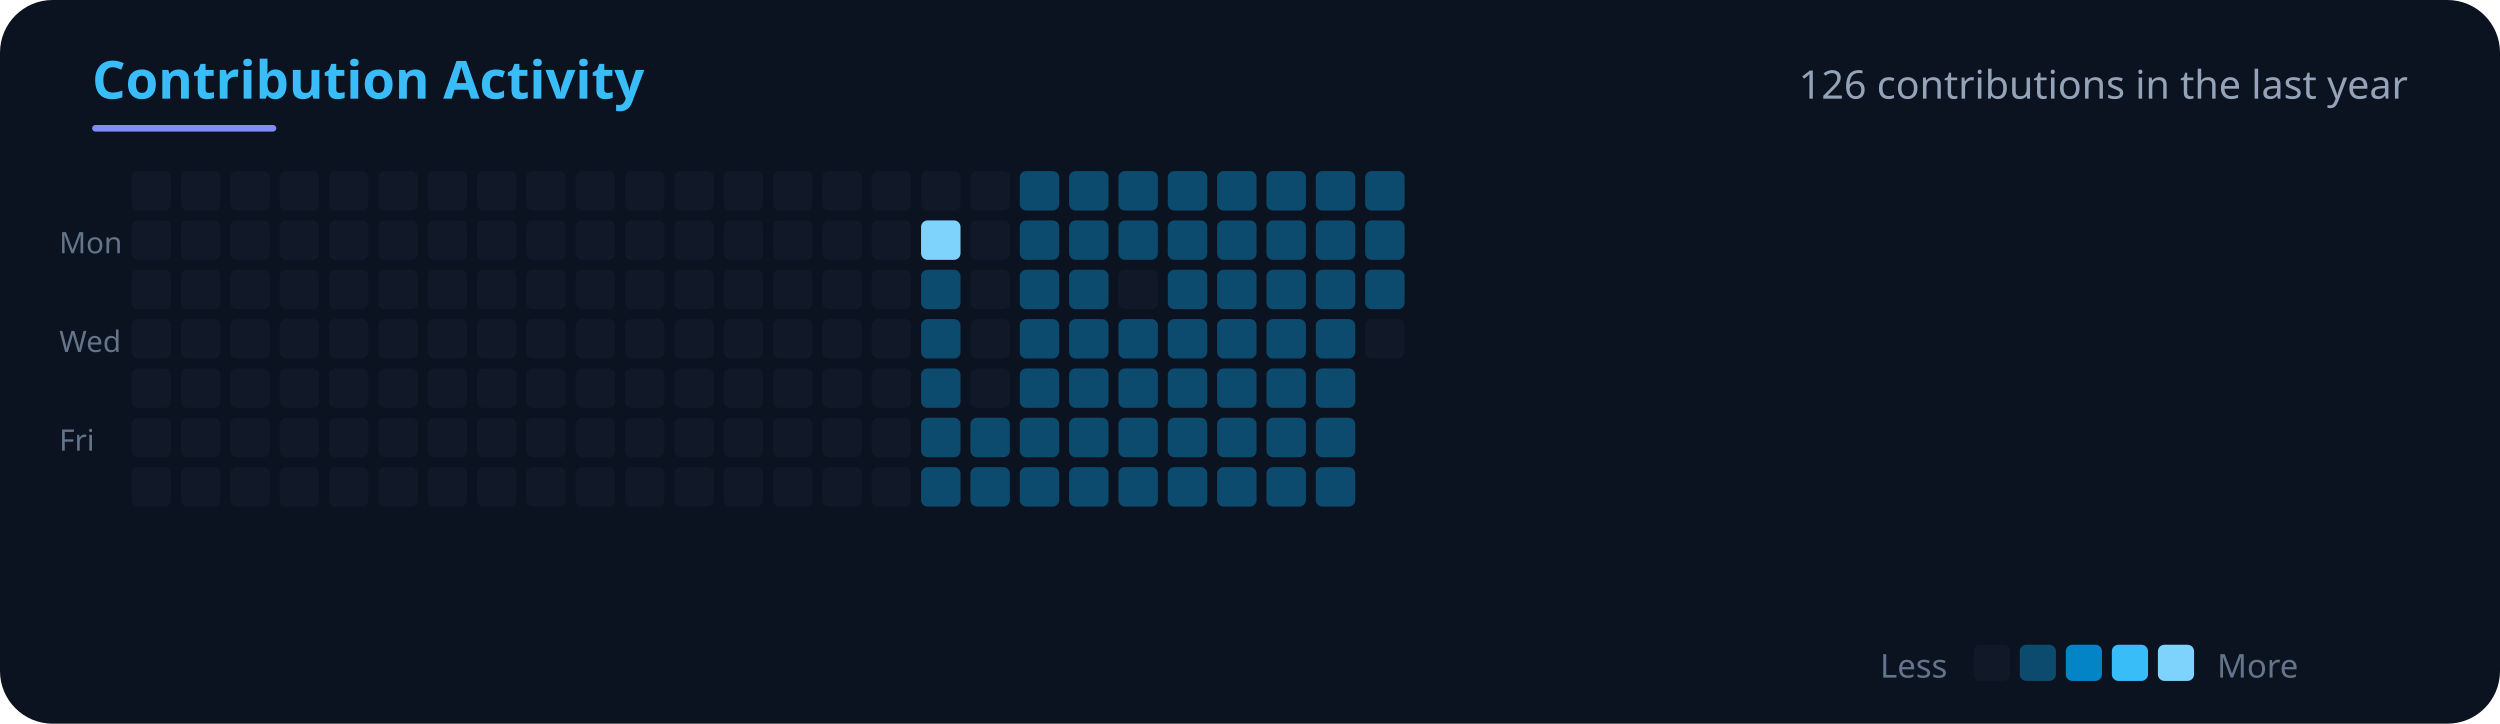
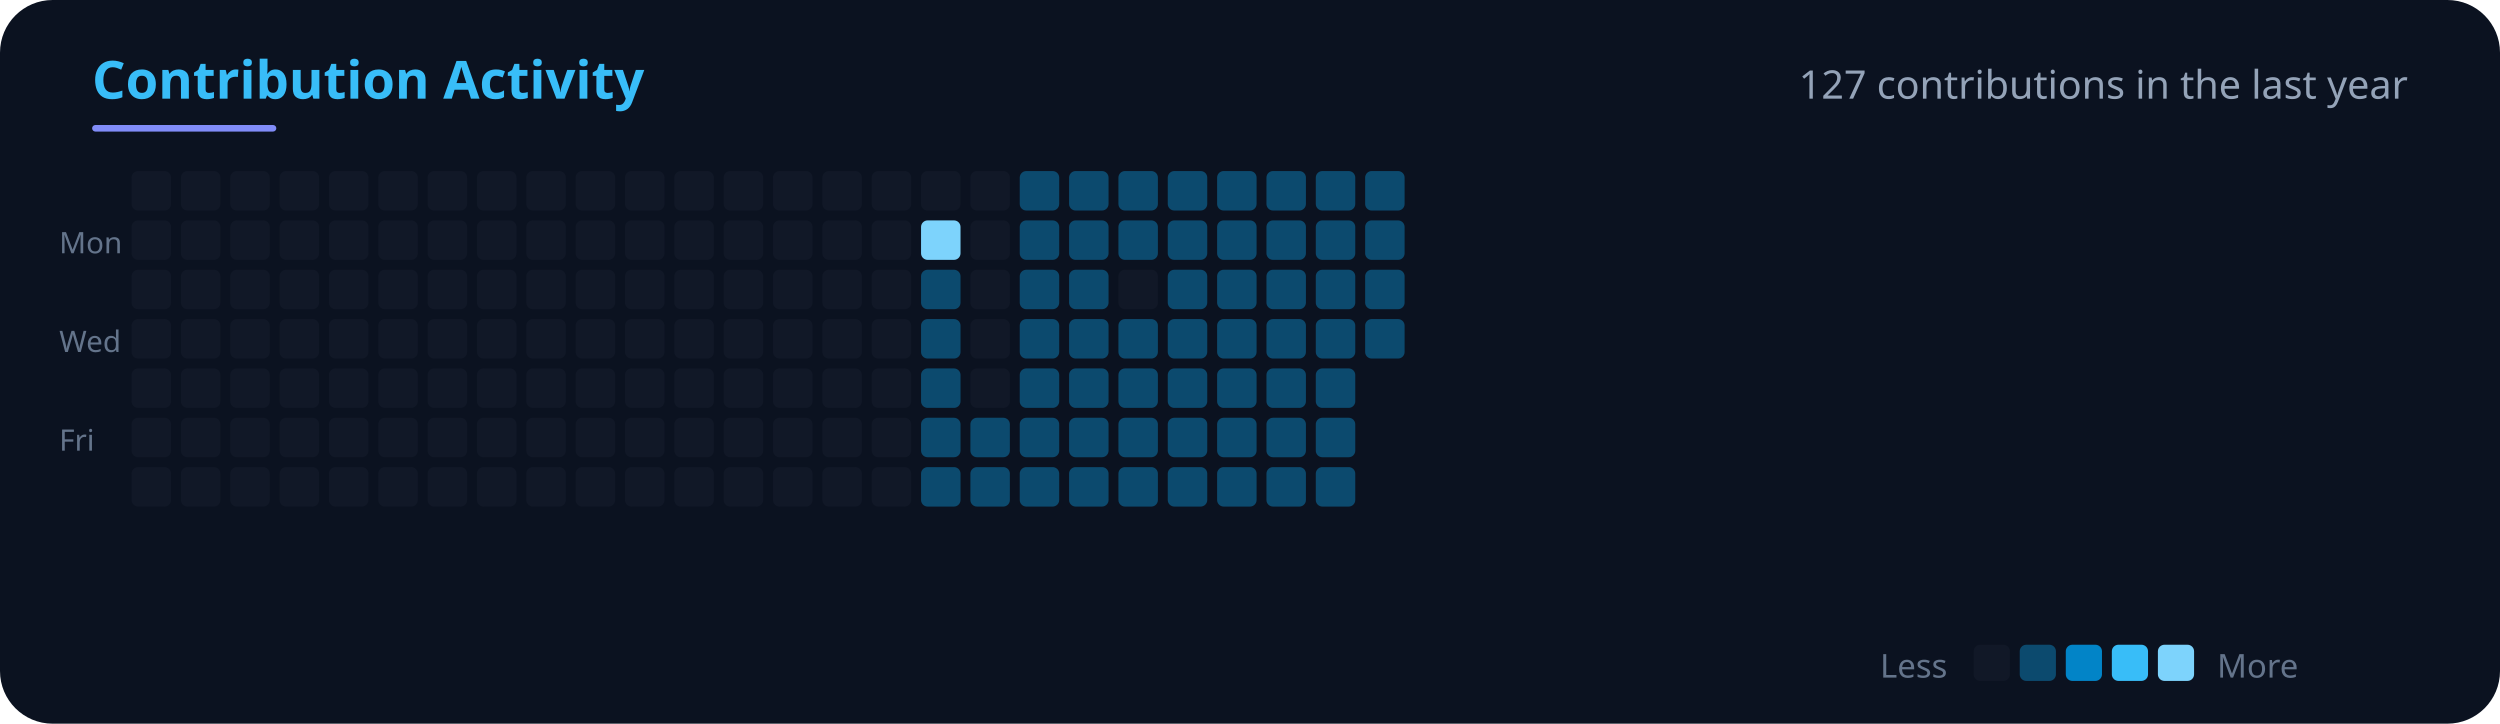
<svg xmlns="http://www.w3.org/2000/svg" width="760" height="220" viewBox="0 0 760 220" role="img">
  <rect width="100%" height="100%" rx="16" fill="#0B1220" />
  <text x="28" y="30" fill="#38BDF8" font-family="Segoe UI, Ubuntu, sans-serif" font-size="16" font-weight="700">Contribution Activity</text>
-   <text x="732" y="30" text-anchor="end" fill="#94A3B8" font-family="Segoe UI, Ubuntu, sans-serif" font-size="12">126 contributions in the last year</text>
+   <text x="732" y="30" text-anchor="end" fill="#94A3B8" font-family="Segoe UI, Ubuntu, sans-serif" font-size="12">127 contributions in the last year</text>
  <rect x="28" y="38" width="56" height="2" rx="1" fill="#818CF8" />
  <text x="18" y="77" fill="#64748B" font-family="Segoe UI, Ubuntu, sans-serif" font-size="9">Mon</text>
  <text x="18" y="107" fill="#64748B" font-family="Segoe UI, Ubuntu, sans-serif" font-size="9">Wed</text>
  <text x="18" y="137" fill="#64748B" font-family="Segoe UI, Ubuntu, sans-serif" font-size="9">Fri</text>
  <rect x="40" y="52" width="12" height="12" rx="2" fill="#111827" />
  <rect x="40" y="67" width="12" height="12" rx="2" fill="#111827" />
  <rect x="40" y="82" width="12" height="12" rx="2" fill="#111827" />
  <rect x="40" y="97" width="12" height="12" rx="2" fill="#111827" />
  <rect x="40" y="112" width="12" height="12" rx="2" fill="#111827" />
  <rect x="40" y="127" width="12" height="12" rx="2" fill="#111827" />
  <rect x="40" y="142" width="12" height="12" rx="2" fill="#111827" />
  <rect x="55" y="52" width="12" height="12" rx="2" fill="#111827" />
  <rect x="55" y="67" width="12" height="12" rx="2" fill="#111827" />
  <rect x="55" y="82" width="12" height="12" rx="2" fill="#111827" />
  <rect x="55" y="97" width="12" height="12" rx="2" fill="#111827" />
  <rect x="55" y="112" width="12" height="12" rx="2" fill="#111827" />
  <rect x="55" y="127" width="12" height="12" rx="2" fill="#111827" />
  <rect x="55" y="142" width="12" height="12" rx="2" fill="#111827" />
  <rect x="70" y="52" width="12" height="12" rx="2" fill="#111827" />
  <rect x="70" y="67" width="12" height="12" rx="2" fill="#111827" />
  <rect x="70" y="82" width="12" height="12" rx="2" fill="#111827" />
  <rect x="70" y="97" width="12" height="12" rx="2" fill="#111827" />
  <rect x="70" y="112" width="12" height="12" rx="2" fill="#111827" />
  <rect x="70" y="127" width="12" height="12" rx="2" fill="#111827" />
  <rect x="70" y="142" width="12" height="12" rx="2" fill="#111827" />
  <rect x="85" y="52" width="12" height="12" rx="2" fill="#111827" />
  <rect x="85" y="67" width="12" height="12" rx="2" fill="#111827" />
  <rect x="85" y="82" width="12" height="12" rx="2" fill="#111827" />
  <rect x="85" y="97" width="12" height="12" rx="2" fill="#111827" />
  <rect x="85" y="112" width="12" height="12" rx="2" fill="#111827" />
  <rect x="85" y="127" width="12" height="12" rx="2" fill="#111827" />
  <rect x="85" y="142" width="12" height="12" rx="2" fill="#111827" />
  <rect x="100" y="52" width="12" height="12" rx="2" fill="#111827" />
  <rect x="100" y="67" width="12" height="12" rx="2" fill="#111827" />
  <rect x="100" y="82" width="12" height="12" rx="2" fill="#111827" />
  <rect x="100" y="97" width="12" height="12" rx="2" fill="#111827" />
  <rect x="100" y="112" width="12" height="12" rx="2" fill="#111827" />
  <rect x="100" y="127" width="12" height="12" rx="2" fill="#111827" />
  <rect x="100" y="142" width="12" height="12" rx="2" fill="#111827" />
  <rect x="115" y="52" width="12" height="12" rx="2" fill="#111827" />
  <rect x="115" y="67" width="12" height="12" rx="2" fill="#111827" />
  <rect x="115" y="82" width="12" height="12" rx="2" fill="#111827" />
  <rect x="115" y="97" width="12" height="12" rx="2" fill="#111827" />
  <rect x="115" y="112" width="12" height="12" rx="2" fill="#111827" />
  <rect x="115" y="127" width="12" height="12" rx="2" fill="#111827" />
  <rect x="115" y="142" width="12" height="12" rx="2" fill="#111827" />
  <rect x="130" y="52" width="12" height="12" rx="2" fill="#111827" />
  <rect x="130" y="67" width="12" height="12" rx="2" fill="#111827" />
  <rect x="130" y="82" width="12" height="12" rx="2" fill="#111827" />
  <rect x="130" y="97" width="12" height="12" rx="2" fill="#111827" />
  <rect x="130" y="112" width="12" height="12" rx="2" fill="#111827" />
  <rect x="130" y="127" width="12" height="12" rx="2" fill="#111827" />
  <rect x="130" y="142" width="12" height="12" rx="2" fill="#111827" />
  <rect x="145" y="52" width="12" height="12" rx="2" fill="#111827" />
  <rect x="145" y="67" width="12" height="12" rx="2" fill="#111827" />
  <rect x="145" y="82" width="12" height="12" rx="2" fill="#111827" />
  <rect x="145" y="97" width="12" height="12" rx="2" fill="#111827" />
  <rect x="145" y="112" width="12" height="12" rx="2" fill="#111827" />
  <rect x="145" y="127" width="12" height="12" rx="2" fill="#111827" />
  <rect x="145" y="142" width="12" height="12" rx="2" fill="#111827" />
  <rect x="160" y="52" width="12" height="12" rx="2" fill="#111827" />
  <rect x="160" y="67" width="12" height="12" rx="2" fill="#111827" />
  <rect x="160" y="82" width="12" height="12" rx="2" fill="#111827" />
  <rect x="160" y="97" width="12" height="12" rx="2" fill="#111827" />
  <rect x="160" y="112" width="12" height="12" rx="2" fill="#111827" />
  <rect x="160" y="127" width="12" height="12" rx="2" fill="#111827" />
  <rect x="160" y="142" width="12" height="12" rx="2" fill="#111827" />
  <rect x="175" y="52" width="12" height="12" rx="2" fill="#111827" />
  <rect x="175" y="67" width="12" height="12" rx="2" fill="#111827" />
  <rect x="175" y="82" width="12" height="12" rx="2" fill="#111827" />
  <rect x="175" y="97" width="12" height="12" rx="2" fill="#111827" />
  <rect x="175" y="112" width="12" height="12" rx="2" fill="#111827" />
  <rect x="175" y="127" width="12" height="12" rx="2" fill="#111827" />
  <rect x="175" y="142" width="12" height="12" rx="2" fill="#111827" />
  <rect x="190" y="52" width="12" height="12" rx="2" fill="#111827" />
  <rect x="190" y="67" width="12" height="12" rx="2" fill="#111827" />
  <rect x="190" y="82" width="12" height="12" rx="2" fill="#111827" />
  <rect x="190" y="97" width="12" height="12" rx="2" fill="#111827" />
  <rect x="190" y="112" width="12" height="12" rx="2" fill="#111827" />
  <rect x="190" y="127" width="12" height="12" rx="2" fill="#111827" />
  <rect x="190" y="142" width="12" height="12" rx="2" fill="#111827" />
  <rect x="205" y="52" width="12" height="12" rx="2" fill="#111827" />
  <rect x="205" y="67" width="12" height="12" rx="2" fill="#111827" />
  <rect x="205" y="82" width="12" height="12" rx="2" fill="#111827" />
  <rect x="205" y="97" width="12" height="12" rx="2" fill="#111827" />
  <rect x="205" y="112" width="12" height="12" rx="2" fill="#111827" />
  <rect x="205" y="127" width="12" height="12" rx="2" fill="#111827" />
  <rect x="205" y="142" width="12" height="12" rx="2" fill="#111827" />
  <rect x="220" y="52" width="12" height="12" rx="2" fill="#111827" />
  <rect x="220" y="67" width="12" height="12" rx="2" fill="#111827" />
  <rect x="220" y="82" width="12" height="12" rx="2" fill="#111827" />
  <rect x="220" y="97" width="12" height="12" rx="2" fill="#111827" />
  <rect x="220" y="112" width="12" height="12" rx="2" fill="#111827" />
  <rect x="220" y="127" width="12" height="12" rx="2" fill="#111827" />
  <rect x="220" y="142" width="12" height="12" rx="2" fill="#111827" />
  <rect x="235" y="52" width="12" height="12" rx="2" fill="#111827" />
  <rect x="235" y="67" width="12" height="12" rx="2" fill="#111827" />
  <rect x="235" y="82" width="12" height="12" rx="2" fill="#111827" />
  <rect x="235" y="97" width="12" height="12" rx="2" fill="#111827" />
  <rect x="235" y="112" width="12" height="12" rx="2" fill="#111827" />
  <rect x="235" y="127" width="12" height="12" rx="2" fill="#111827" />
  <rect x="235" y="142" width="12" height="12" rx="2" fill="#111827" />
  <rect x="250" y="52" width="12" height="12" rx="2" fill="#111827" />
  <rect x="250" y="67" width="12" height="12" rx="2" fill="#111827" />
  <rect x="250" y="82" width="12" height="12" rx="2" fill="#111827" />
  <rect x="250" y="97" width="12" height="12" rx="2" fill="#111827" />
  <rect x="250" y="112" width="12" height="12" rx="2" fill="#111827" />
  <rect x="250" y="127" width="12" height="12" rx="2" fill="#111827" />
  <rect x="250" y="142" width="12" height="12" rx="2" fill="#111827" />
  <rect x="265" y="52" width="12" height="12" rx="2" fill="#111827" />
  <rect x="265" y="67" width="12" height="12" rx="2" fill="#111827" />
  <rect x="265" y="82" width="12" height="12" rx="2" fill="#111827" />
  <rect x="265" y="97" width="12" height="12" rx="2" fill="#111827" />
  <rect x="265" y="112" width="12" height="12" rx="2" fill="#111827" />
  <rect x="265" y="127" width="12" height="12" rx="2" fill="#111827" />
  <rect x="265" y="142" width="12" height="12" rx="2" fill="#111827" />
  <rect x="280" y="52" width="12" height="12" rx="2" fill="#111827" />
  <rect x="280" y="67" width="12" height="12" rx="2" fill="#7DD3FC" />
  <rect x="280" y="82" width="12" height="12" rx="2" fill="#0C4A6E" />
  <rect x="280" y="97" width="12" height="12" rx="2" fill="#0C4A6E" />
  <rect x="280" y="112" width="12" height="12" rx="2" fill="#0C4A6E" />
  <rect x="280" y="127" width="12" height="12" rx="2" fill="#0C4A6E" />
  <rect x="280" y="142" width="12" height="12" rx="2" fill="#0C4A6E" />
  <rect x="295" y="52" width="12" height="12" rx="2" fill="#111827" />
  <rect x="295" y="67" width="12" height="12" rx="2" fill="#111827" />
  <rect x="295" y="82" width="12" height="12" rx="2" fill="#111827" />
  <rect x="295" y="97" width="12" height="12" rx="2" fill="#111827" />
  <rect x="295" y="112" width="12" height="12" rx="2" fill="#111827" />
  <rect x="295" y="127" width="12" height="12" rx="2" fill="#0C4A6E" />
  <rect x="295" y="142" width="12" height="12" rx="2" fill="#0C4A6E" />
  <rect x="310" y="52" width="12" height="12" rx="2" fill="#0C4A6E" />
  <rect x="310" y="67" width="12" height="12" rx="2" fill="#0C4A6E" />
  <rect x="310" y="82" width="12" height="12" rx="2" fill="#0C4A6E" />
  <rect x="310" y="97" width="12" height="12" rx="2" fill="#0C4A6E" />
  <rect x="310" y="112" width="12" height="12" rx="2" fill="#0C4A6E" />
  <rect x="310" y="127" width="12" height="12" rx="2" fill="#0C4A6E" />
  <rect x="310" y="142" width="12" height="12" rx="2" fill="#0C4A6E" />
  <rect x="325" y="52" width="12" height="12" rx="2" fill="#0C4A6E" />
  <rect x="325" y="67" width="12" height="12" rx="2" fill="#0C4A6E" />
  <rect x="325" y="82" width="12" height="12" rx="2" fill="#0C4A6E" />
  <rect x="325" y="97" width="12" height="12" rx="2" fill="#0C4A6E" />
  <rect x="325" y="112" width="12" height="12" rx="2" fill="#0C4A6E" />
  <rect x="325" y="127" width="12" height="12" rx="2" fill="#0C4A6E" />
  <rect x="325" y="142" width="12" height="12" rx="2" fill="#0C4A6E" />
  <rect x="340" y="52" width="12" height="12" rx="2" fill="#0C4A6E" />
  <rect x="340" y="67" width="12" height="12" rx="2" fill="#0C4A6E" />
  <rect x="340" y="82" width="12" height="12" rx="2" fill="#111827" />
  <rect x="340" y="97" width="12" height="12" rx="2" fill="#0C4A6E" />
  <rect x="340" y="112" width="12" height="12" rx="2" fill="#0C4A6E" />
  <rect x="340" y="127" width="12" height="12" rx="2" fill="#0C4A6E" />
  <rect x="340" y="142" width="12" height="12" rx="2" fill="#0C4A6E" />
  <rect x="355" y="52" width="12" height="12" rx="2" fill="#0C4A6E" />
  <rect x="355" y="67" width="12" height="12" rx="2" fill="#0C4A6E" />
  <rect x="355" y="82" width="12" height="12" rx="2" fill="#0C4A6E" />
  <rect x="355" y="97" width="12" height="12" rx="2" fill="#0C4A6E" />
  <rect x="355" y="112" width="12" height="12" rx="2" fill="#0C4A6E" />
  <rect x="355" y="127" width="12" height="12" rx="2" fill="#0C4A6E" />
  <rect x="355" y="142" width="12" height="12" rx="2" fill="#0C4A6E" />
  <rect x="370" y="52" width="12" height="12" rx="2" fill="#0C4A6E" />
  <rect x="370" y="67" width="12" height="12" rx="2" fill="#0C4A6E" />
  <rect x="370" y="82" width="12" height="12" rx="2" fill="#0C4A6E" />
  <rect x="370" y="97" width="12" height="12" rx="2" fill="#0C4A6E" />
  <rect x="370" y="112" width="12" height="12" rx="2" fill="#0C4A6E" />
  <rect x="370" y="127" width="12" height="12" rx="2" fill="#0C4A6E" />
  <rect x="370" y="142" width="12" height="12" rx="2" fill="#0C4A6E" />
  <rect x="385" y="52" width="12" height="12" rx="2" fill="#0C4A6E" />
  <rect x="385" y="67" width="12" height="12" rx="2" fill="#0C4A6E" />
  <rect x="385" y="82" width="12" height="12" rx="2" fill="#0C4A6E" />
  <rect x="385" y="97" width="12" height="12" rx="2" fill="#0C4A6E" />
  <rect x="385" y="112" width="12" height="12" rx="2" fill="#0C4A6E" />
  <rect x="385" y="127" width="12" height="12" rx="2" fill="#0C4A6E" />
  <rect x="385" y="142" width="12" height="12" rx="2" fill="#0C4A6E" />
  <rect x="400" y="52" width="12" height="12" rx="2" fill="#0C4A6E" />
  <rect x="400" y="67" width="12" height="12" rx="2" fill="#0C4A6E" />
  <rect x="400" y="82" width="12" height="12" rx="2" fill="#0C4A6E" />
  <rect x="400" y="97" width="12" height="12" rx="2" fill="#0C4A6E" />
  <rect x="400" y="112" width="12" height="12" rx="2" fill="#0C4A6E" />
  <rect x="400" y="127" width="12" height="12" rx="2" fill="#0C4A6E" />
  <rect x="400" y="142" width="12" height="12" rx="2" fill="#0C4A6E" />
  <rect x="415" y="52" width="12" height="12" rx="2" fill="#0C4A6E" />
  <rect x="415" y="67" width="12" height="12" rx="2" fill="#0C4A6E" />
  <rect x="415" y="82" width="12" height="12" rx="2" fill="#0C4A6E" />
-   <rect x="415" y="97" width="12" height="12" rx="2" fill="#111827" />
+   <rect x="415" y="97" width="12" height="12" rx="2" fill="#0C4A6E" />
  <text x="592" y="206" text-anchor="end" fill="#64748B" font-size="10" font-family="Segoe UI, Ubuntu, sans-serif">Less</text>
  <rect x="600" y="196" width="11" height="11" rx="2" fill="#111827" />
  <rect x="614" y="196" width="11" height="11" rx="2" fill="#0C4A6E" />
  <rect x="628" y="196" width="11" height="11" rx="2" fill="#0284C7" />
  <rect x="642" y="196" width="11" height="11" rx="2" fill="#38BDF8" />
  <rect x="656" y="196" width="11" height="11" rx="2" fill="#7DD3FC" />
  <text x="674" y="206" fill="#64748B" font-size="10" font-family="Segoe UI, Ubuntu, sans-serif">More</text>
</svg>
